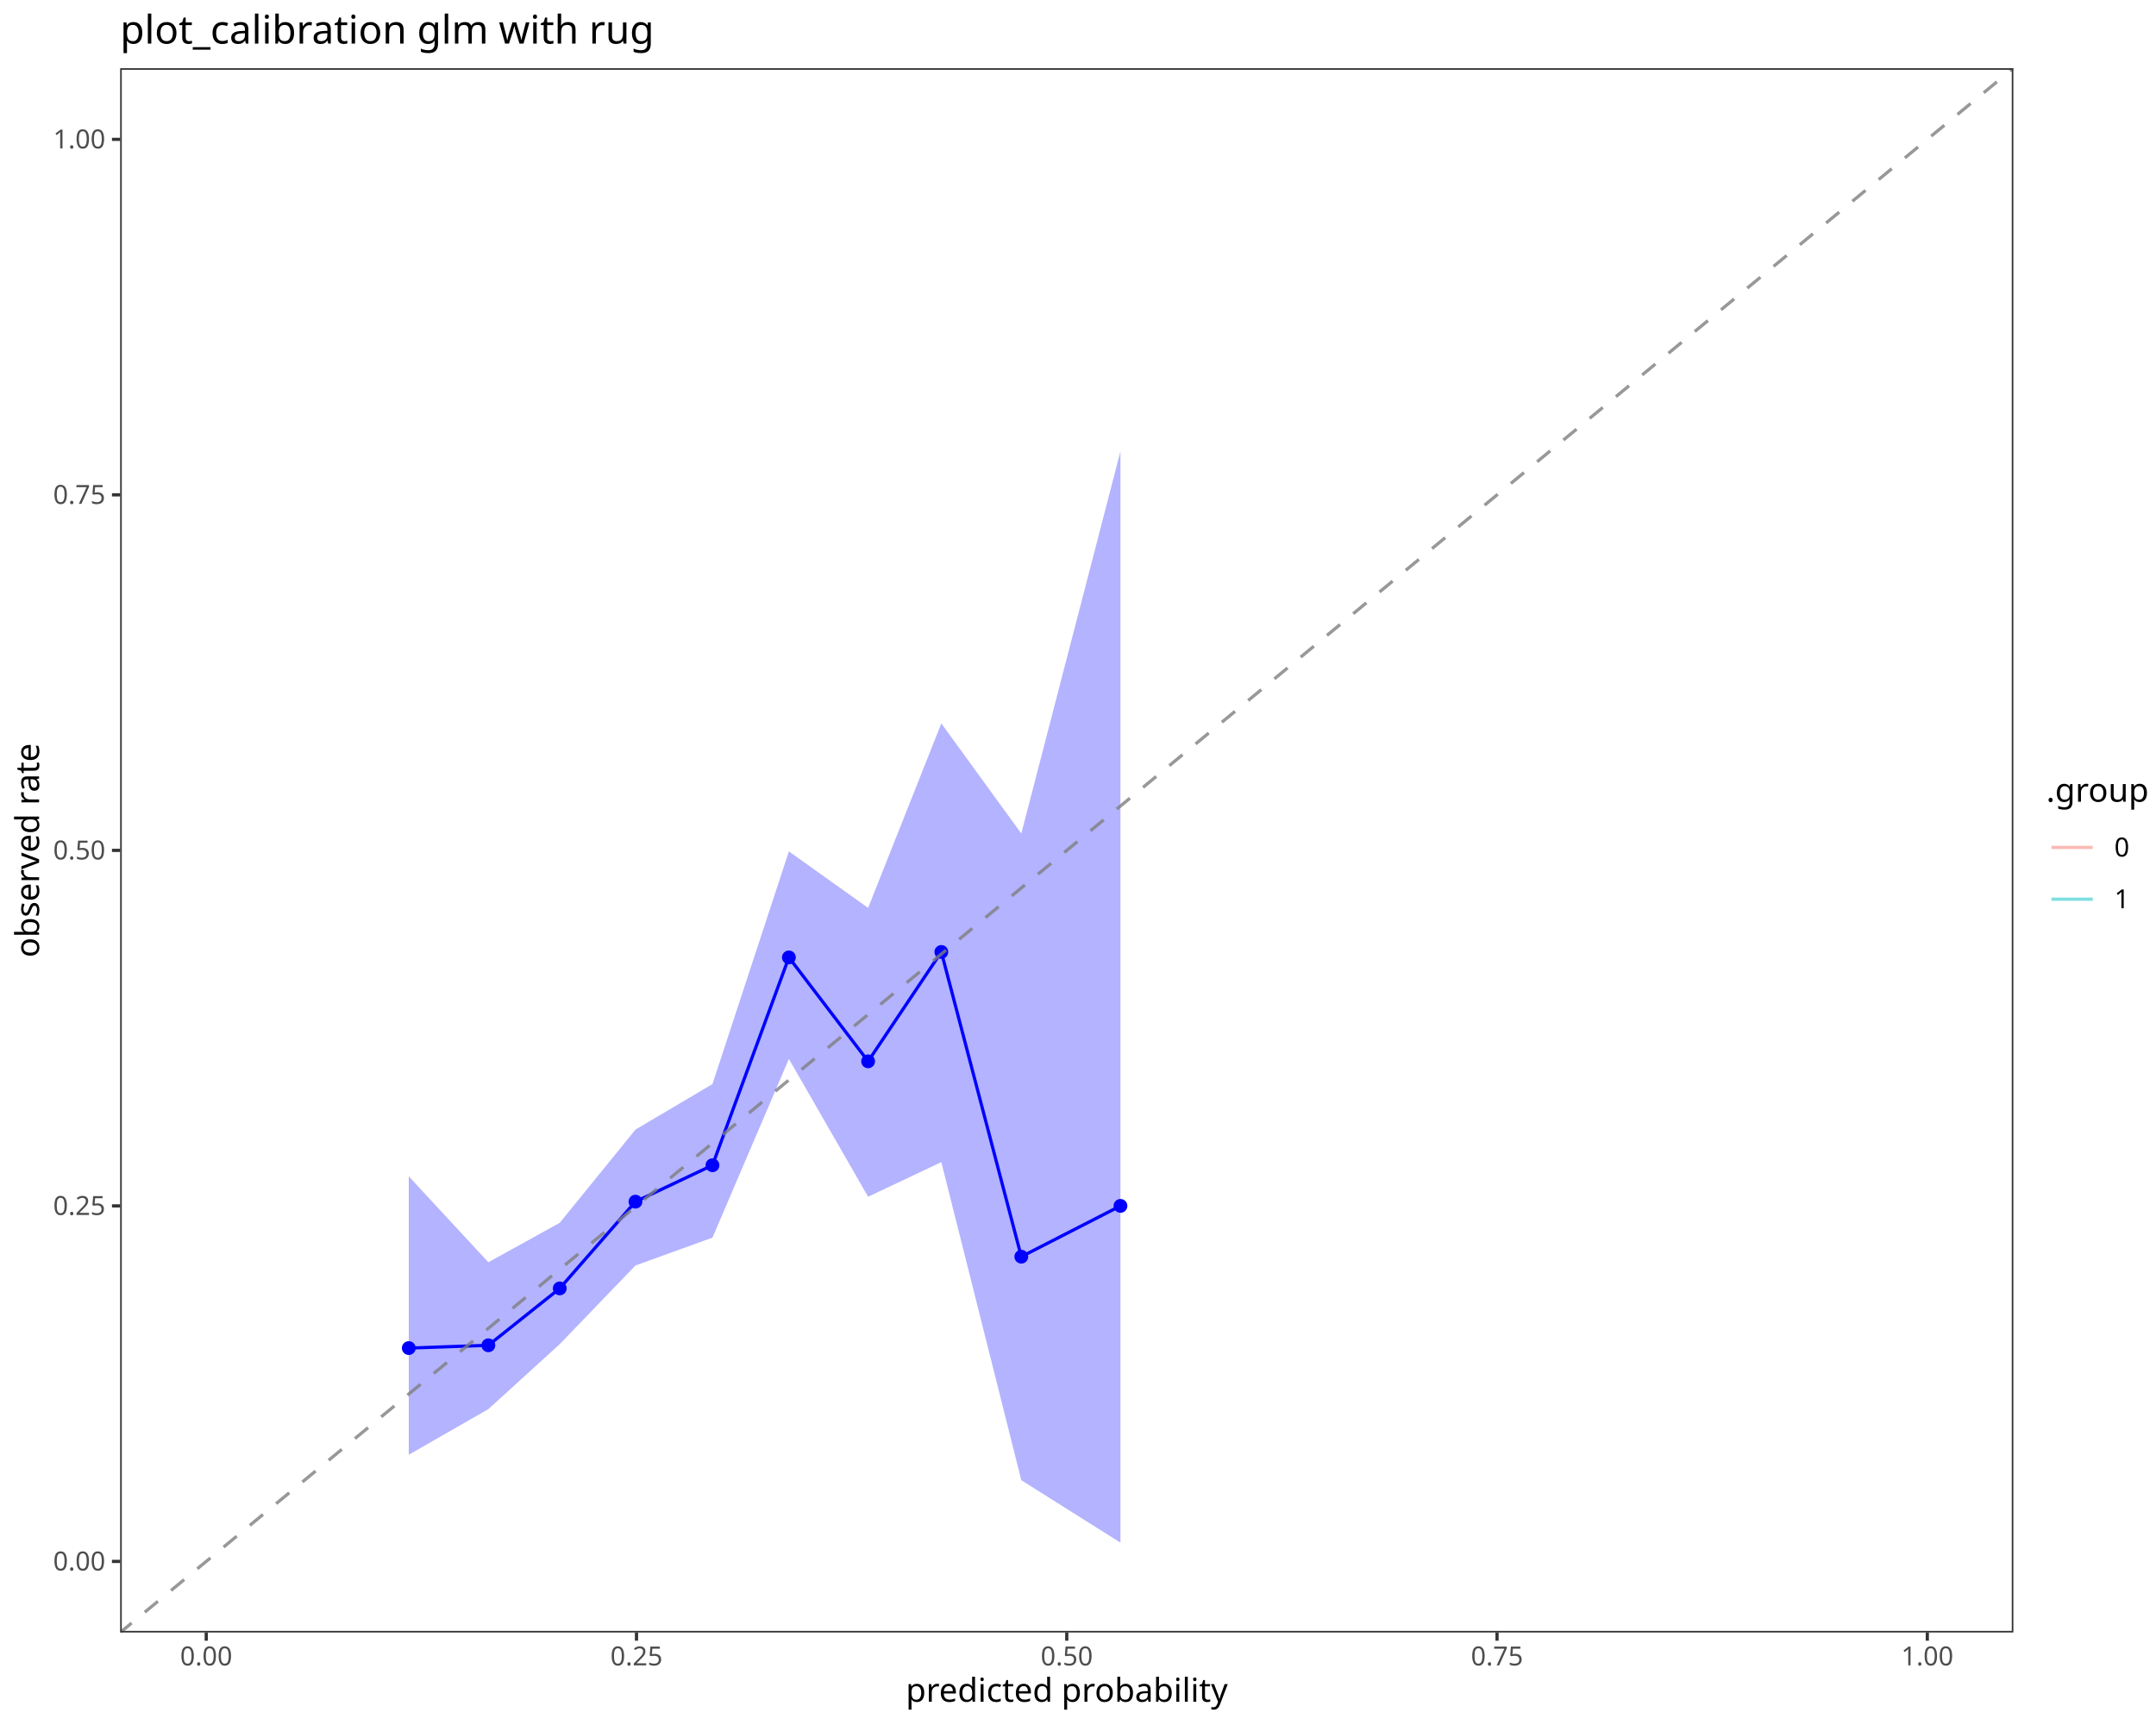
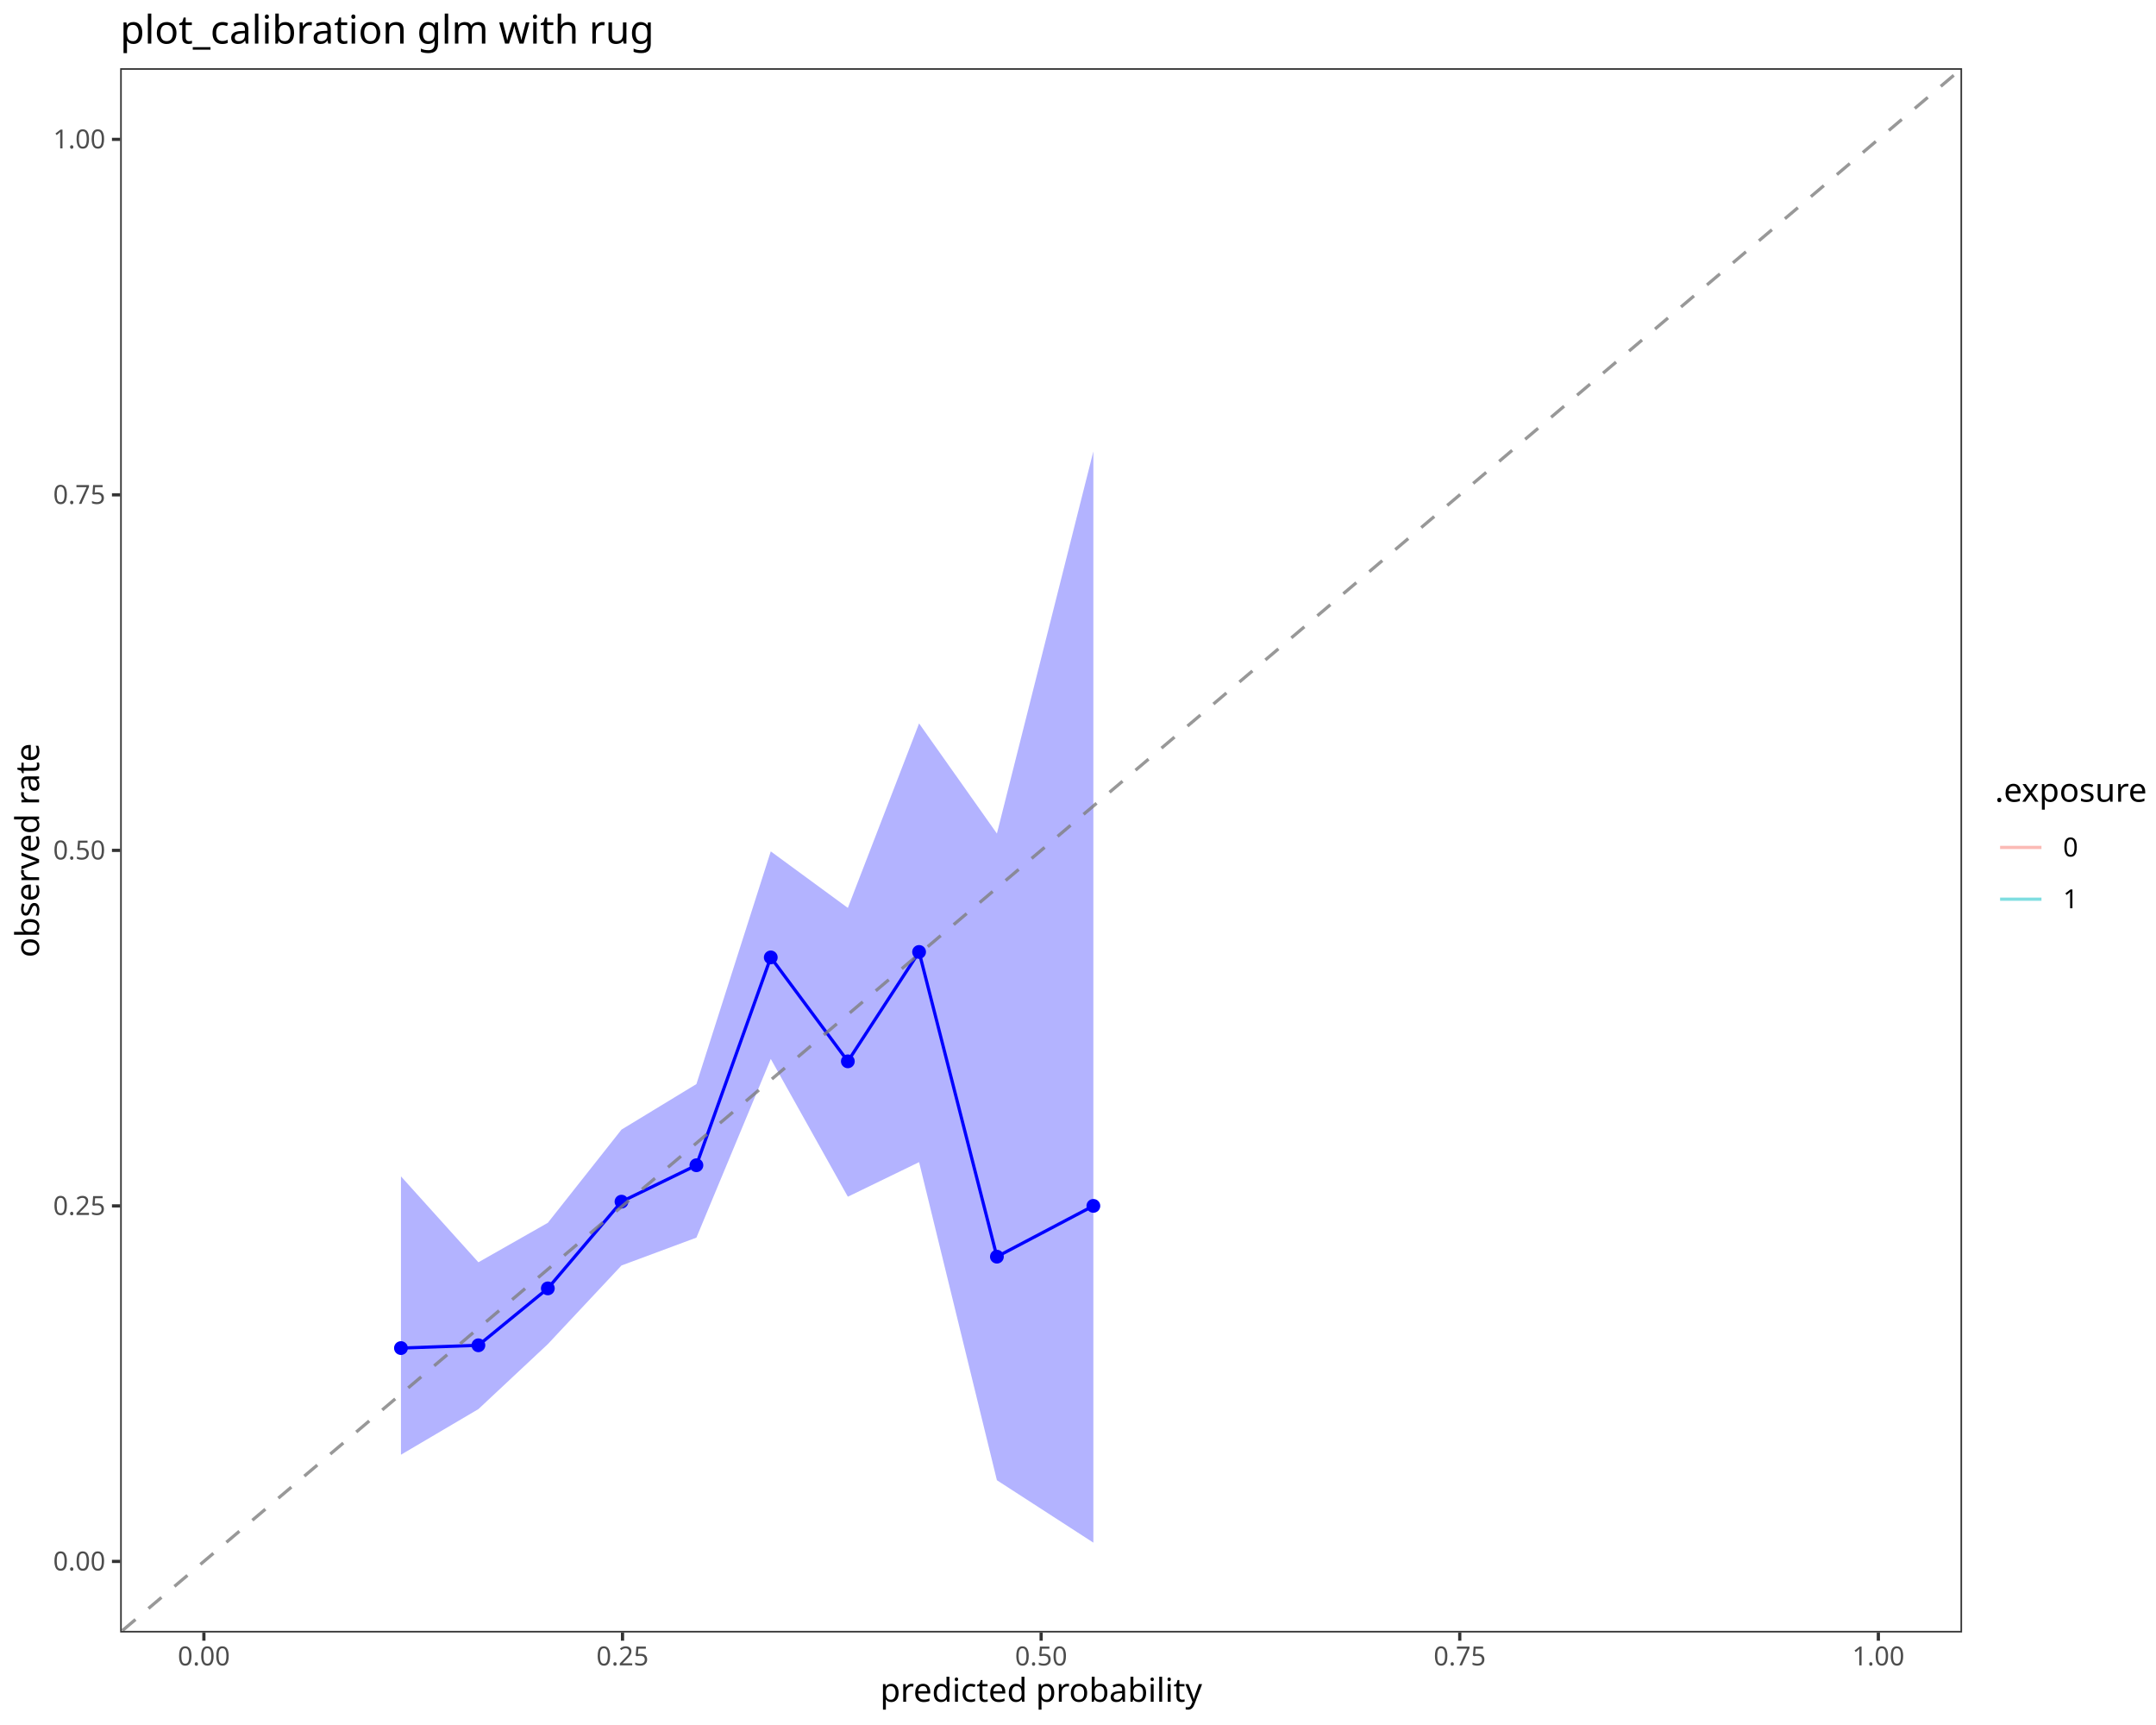
<svg xmlns="http://www.w3.org/2000/svg" class="svglite" data-engine-version="2.0" width="720.00pt" height="576.00pt" viewBox="0 0 720.00 576.00">
  <defs>
    <style type="text/css">
    .svglite line, .svglite polyline, .svglite polygon, .svglite path, .svglite rect, .svglite circle {
      fill: none;
      stroke: #000000;
      stroke-linecap: round;
      stroke-linejoin: round;
      stroke-miterlimit: 10.00;
    }
  </style>
  </defs>
  <rect width="100%" height="100%" style="stroke: none; fill: #FFFFFF;" />
  <defs>
    <clipPath id="cpMC4wMHw3MjAuMDB8MC4wMHw1NzYuMDA=">
      <rect x="0.00" y="0.00" width="720.00" height="576.00" />
    </clipPath>
  </defs>
  <g clip-path="url(#cpMC4wMHw3MjAuMDB8MC4wMHw1NzYuMDA=)">
    <rect x="0.00" y="0.00" width="720.00" height="576.00" style="stroke-width: 1.07; stroke: #FFFFFF; fill: #FFFFFF;" />
  </g>
  <defs>
-     <clipPath id="cpNDAuMTN8NjcyLjM3fDIyLjc4fDU0NS4xMQ==">
-       <rect x="40.13" y="22.78" width="632.24" height="522.33" />
+     <clipPath id="cpNDAuMTN8NjU1LjI0fDIyLjc4fDU0NS4xMQ==">
+       <rect x="40.13" y="22.78" width="615.11" height="522.33" />
    </clipPath>
  </defs>
-   <g clip-path="url(#cpNDAuMTN8NjcyLjM3fDIyLjc4fDU0NS4xMQ==)">
-     <rect x="40.13" y="22.78" width="632.24" height="522.33" style="stroke-width: 1.07; stroke: none; fill: #FFFFFF;" />
-     <polygon points="136.51,392.80 163.09,421.49 186.93,408.31 212.21,377.19 237.93,361.98 263.45,284.29 289.91,303.16 314.36,241.56 341.07,278.33 374.18,150.72 374.18,515.11 341.07,494.27 314.36,388.05 289.91,399.60 263.45,353.59 237.93,413.26 212.21,422.56 186.93,448.82 163.09,470.52 136.51,485.75 " style="stroke-width: 0.00; stroke: none; stroke-linecap: butt; fill: #0000FF; fill-opacity: 0.30;" />
-     <polyline points="136.51,392.80 163.09,421.49 186.93,408.31 212.21,377.19 237.93,361.98 263.45,284.29 289.91,303.16 314.36,241.56 341.07,278.33 374.18,150.72 " style="stroke-width: 1.07; stroke: none; stroke-linecap: butt;" />
-     <polyline points="374.18,515.11 341.07,494.27 314.36,388.05 289.91,399.60 263.45,353.59 237.93,413.26 212.21,422.56 186.93,448.82 163.09,470.52 136.51,485.75 " style="stroke-width: 1.07; stroke: none; stroke-linecap: butt;" />
-     <polyline points="136.51,450.14 163.09,449.21 186.93,430.21 212.21,401.25 237.93,389.09 263.45,319.69 289.91,354.39 314.36,317.87 341.07,419.62 374.18,402.66 " style="stroke-width: 1.07; stroke: #0000FF; stroke-linecap: butt;" />
-     <circle cx="136.51" cy="450.14" r="1.95" style="stroke-width: 0.71; stroke: #0000FF; fill: #0000FF;" />
-     <circle cx="163.09" cy="449.21" r="1.95" style="stroke-width: 0.71; stroke: #0000FF; fill: #0000FF;" />
-     <circle cx="186.93" cy="430.21" r="1.95" style="stroke-width: 0.71; stroke: #0000FF; fill: #0000FF;" />
-     <circle cx="212.21" cy="401.25" r="1.95" style="stroke-width: 0.71; stroke: #0000FF; fill: #0000FF;" />
-     <circle cx="237.93" cy="389.09" r="1.95" style="stroke-width: 0.71; stroke: #0000FF; fill: #0000FF;" />
-     <circle cx="263.45" cy="319.69" r="1.95" style="stroke-width: 0.71; stroke: #0000FF; fill: #0000FF;" />
-     <circle cx="289.91" cy="354.39" r="1.95" style="stroke-width: 0.71; stroke: #0000FF; fill: #0000FF;" />
-     <circle cx="314.36" cy="317.87" r="1.95" style="stroke-width: 0.71; stroke: #0000FF; fill: #0000FF;" />
-     <circle cx="341.07" cy="419.62" r="1.95" style="stroke-width: 0.71; stroke: #0000FF; fill: #0000FF;" />
-     <circle cx="374.18" cy="402.66" r="1.95" style="stroke-width: 0.71; stroke: #0000FF; fill: #0000FF;" />
-     <line x1="-592.10" y1="1067.44" x2="1304.61" y2="-499.55" style="stroke-width: 1.07; stroke: #7F7F7F; stroke-opacity: 0.80; stroke-dasharray: 5.69,5.69; stroke-linecap: butt;" />
-     <rect x="40.13" y="22.78" width="632.24" height="522.33" style="stroke-width: 1.07; stroke: #333333;" />
+   <g clip-path="url(#cpNDAuMTN8NjU1LjI0fDIyLjc4fDU0NS4xMQ==)">
+     <rect x="40.13" y="22.78" width="615.11" height="522.33" style="stroke-width: 1.07; stroke: none; fill: #FFFFFF;" />
+     <polygon points="133.90,392.80 159.76,421.49 182.95,408.31 207.55,377.19 232.57,361.98 257.40,284.29 283.14,303.16 306.93,241.56 332.92,278.33 365.13,150.72 365.13,515.11 332.92,494.27 306.93,388.05 283.14,399.60 257.40,353.59 232.57,413.26 207.55,422.56 182.95,448.82 159.76,470.52 133.90,485.75 " style="stroke-width: 0.00; stroke: none; stroke-linecap: butt; fill: #0000FF; fill-opacity: 0.30;" />
+     <polyline points="133.90,392.80 159.76,421.49 182.95,408.31 207.55,377.19 232.57,361.98 257.40,284.29 283.14,303.16 306.93,241.56 332.92,278.33 365.13,150.72 " style="stroke-width: 1.07; stroke: none; stroke-linecap: butt;" />
+     <polyline points="365.13,515.11 332.92,494.27 306.93,388.05 283.14,399.60 257.40,353.59 232.57,413.26 207.55,422.56 182.95,448.82 159.76,470.52 133.90,485.75 " style="stroke-width: 1.07; stroke: none; stroke-linecap: butt;" />
+     <polyline points="133.90,450.14 159.76,449.21 182.95,430.21 207.55,401.25 232.57,389.09 257.40,319.69 283.14,354.39 306.93,317.87 332.92,419.62 365.13,402.66 " style="stroke-width: 1.07; stroke: #0000FF; stroke-linecap: butt;" />
+     <circle cx="133.90" cy="450.14" r="1.95" style="stroke-width: 0.71; stroke: #0000FF; fill: #0000FF;" />
+     <circle cx="159.76" cy="449.21" r="1.95" style="stroke-width: 0.71; stroke: #0000FF; fill: #0000FF;" />
+     <circle cx="182.95" cy="430.21" r="1.95" style="stroke-width: 0.71; stroke: #0000FF; fill: #0000FF;" />
+     <circle cx="207.55" cy="401.25" r="1.95" style="stroke-width: 0.71; stroke: #0000FF; fill: #0000FF;" />
+     <circle cx="232.57" cy="389.09" r="1.95" style="stroke-width: 0.71; stroke: #0000FF; fill: #0000FF;" />
+     <circle cx="257.40" cy="319.69" r="1.95" style="stroke-width: 0.71; stroke: #0000FF; fill: #0000FF;" />
+     <circle cx="283.14" cy="354.39" r="1.95" style="stroke-width: 0.71; stroke: #0000FF; fill: #0000FF;" />
+     <circle cx="306.93" cy="317.87" r="1.95" style="stroke-width: 0.71; stroke: #0000FF; fill: #0000FF;" />
+     <circle cx="332.92" cy="419.62" r="1.95" style="stroke-width: 0.71; stroke: #0000FF; fill: #0000FF;" />
+     <circle cx="365.13" cy="402.66" r="1.95" style="stroke-width: 0.71; stroke: #0000FF; fill: #0000FF;" />
+     <line x1="-574.98" y1="1067.44" x2="1270.35" y2="-499.55" style="stroke-width: 1.07; stroke: #7F7F7F; stroke-opacity: 0.80; stroke-dasharray: 5.69,5.69; stroke-linecap: butt;" />
+     <rect x="40.13" y="22.78" width="615.11" height="522.33" style="stroke-width: 1.07; stroke: #333333;" />
  </g>
  <g clip-path="url(#cpMC4wMHw3MjAuMDB8MC4wMHw1NzYuMDA=)">
    <text x="35.20" y="524.40" text-anchor="end" style="font-size: 8.80px; fill: #4D4D4D; font-family: sans;" textLength="17.13px" lengthAdjust="spacingAndGlyphs">0.00</text>
    <text x="35.20" y="405.69" text-anchor="end" style="font-size: 8.80px; fill: #4D4D4D; font-family: sans;" textLength="17.13px" lengthAdjust="spacingAndGlyphs">0.25</text>
    <text x="35.20" y="286.98" text-anchor="end" style="font-size: 8.80px; fill: #4D4D4D; font-family: sans;" textLength="17.13px" lengthAdjust="spacingAndGlyphs">0.50</text>
    <text x="35.20" y="168.26" text-anchor="end" style="font-size: 8.80px; fill: #4D4D4D; font-family: sans;" textLength="17.13px" lengthAdjust="spacingAndGlyphs">0.75</text>
    <text x="35.20" y="49.55" text-anchor="end" style="font-size: 8.80px; fill: #4D4D4D; font-family: sans;" textLength="17.13px" lengthAdjust="spacingAndGlyphs">1.00</text>
    <polyline points="37.39,521.37 40.13,521.37 " style="stroke-width: 1.07; stroke: #333333; stroke-linecap: butt;" />
    <polyline points="37.39,402.66 40.13,402.66 " style="stroke-width: 1.07; stroke: #333333; stroke-linecap: butt;" />
    <polyline points="37.39,283.95 40.13,283.95 " style="stroke-width: 1.07; stroke: #333333; stroke-linecap: butt;" />
    <polyline points="37.39,165.24 40.13,165.24 " style="stroke-width: 1.07; stroke: #333333; stroke-linecap: butt;" />
    <polyline points="37.39,46.53 40.13,46.53 " style="stroke-width: 1.07; stroke: #333333; stroke-linecap: butt;" />
-     <polyline points="68.87,547.85 68.87,545.11 " style="stroke-width: 1.07; stroke: #333333; stroke-linecap: butt;" />
-     <polyline points="212.56,547.85 212.56,545.11 " style="stroke-width: 1.07; stroke: #333333; stroke-linecap: butt;" />
-     <polyline points="356.25,547.85 356.25,545.11 " style="stroke-width: 1.07; stroke: #333333; stroke-linecap: butt;" />
-     <polyline points="499.94,547.85 499.94,545.11 " style="stroke-width: 1.07; stroke: #333333; stroke-linecap: butt;" />
-     <polyline points="643.63,547.85 643.63,545.11 " style="stroke-width: 1.07; stroke: #333333; stroke-linecap: butt;" />
-     <text x="68.87" y="556.10" text-anchor="middle" style="font-size: 8.80px; fill: #4D4D4D; font-family: sans;" textLength="17.13px" lengthAdjust="spacingAndGlyphs">0.00</text>
-     <text x="212.56" y="556.10" text-anchor="middle" style="font-size: 8.80px; fill: #4D4D4D; font-family: sans;" textLength="17.13px" lengthAdjust="spacingAndGlyphs">0.25</text>
-     <text x="356.25" y="556.10" text-anchor="middle" style="font-size: 8.80px; fill: #4D4D4D; font-family: sans;" textLength="17.13px" lengthAdjust="spacingAndGlyphs">0.50</text>
-     <text x="499.94" y="556.10" text-anchor="middle" style="font-size: 8.80px; fill: #4D4D4D; font-family: sans;" textLength="17.13px" lengthAdjust="spacingAndGlyphs">0.75</text>
-     <text x="643.63" y="556.10" text-anchor="middle" style="font-size: 8.80px; fill: #4D4D4D; font-family: sans;" textLength="17.13px" lengthAdjust="spacingAndGlyphs">1.00</text>
-     <text x="356.25" y="568.24" text-anchor="middle" style="font-size: 11.00px; font-family: sans;" textLength="98.45px" lengthAdjust="spacingAndGlyphs">predicted probability</text>
+     <polyline points="68.09,547.85 68.09,545.11 " style="stroke-width: 1.07; stroke: #333333; stroke-linecap: butt;" />
+     <polyline points="207.89,547.85 207.89,545.11 " style="stroke-width: 1.07; stroke: #333333; stroke-linecap: butt;" />
+     <polyline points="347.69,547.85 347.69,545.11 " style="stroke-width: 1.07; stroke: #333333; stroke-linecap: butt;" />
+     <polyline points="487.49,547.85 487.49,545.11 " style="stroke-width: 1.07; stroke: #333333; stroke-linecap: butt;" />
+     <polyline points="627.28,547.85 627.28,545.11 " style="stroke-width: 1.07; stroke: #333333; stroke-linecap: butt;" />
+     <text x="68.09" y="556.10" text-anchor="middle" style="font-size: 8.80px; fill: #4D4D4D; font-family: sans;" textLength="17.13px" lengthAdjust="spacingAndGlyphs">0.00</text>
+     <text x="207.89" y="556.10" text-anchor="middle" style="font-size: 8.80px; fill: #4D4D4D; font-family: sans;" textLength="17.13px" lengthAdjust="spacingAndGlyphs">0.25</text>
+     <text x="347.69" y="556.10" text-anchor="middle" style="font-size: 8.80px; fill: #4D4D4D; font-family: sans;" textLength="17.13px" lengthAdjust="spacingAndGlyphs">0.50</text>
+     <text x="487.49" y="556.10" text-anchor="middle" style="font-size: 8.80px; fill: #4D4D4D; font-family: sans;" textLength="17.13px" lengthAdjust="spacingAndGlyphs">0.75</text>
+     <text x="627.28" y="556.10" text-anchor="middle" style="font-size: 8.80px; fill: #4D4D4D; font-family: sans;" textLength="17.13px" lengthAdjust="spacingAndGlyphs">1.00</text>
+     <text x="347.69" y="568.24" text-anchor="middle" style="font-size: 11.00px; font-family: sans;" textLength="98.45px" lengthAdjust="spacingAndGlyphs">predicted probability</text>
    <text transform="translate(13.05,283.95) rotate(-90)" text-anchor="middle" style="font-size: 11.00px; font-family: sans;" textLength="67.27px" lengthAdjust="spacingAndGlyphs">observed rate</text>
-     <rect x="683.33" y="259.00" width="31.19" height="49.89" style="stroke-width: 1.07; stroke: none; fill: #FFFFFF;" />
-     <text x="683.33" y="267.71" style="font-size: 11.00px; font-family: sans;" textLength="31.19px" lengthAdjust="spacingAndGlyphs">.group</text>
-     <rect x="683.33" y="274.33" width="17.28" height="17.28" style="stroke-width: 1.07; stroke: none; fill: #FFFFFF;" />
-     <line x1="685.06" y1="282.97" x2="698.88" y2="282.97" style="stroke-width: 1.07; stroke: #F8766D; stroke-opacity: 0.50; stroke-linecap: butt;" />
-     <rect x="683.33" y="291.61" width="17.28" height="17.28" style="stroke-width: 1.07; stroke: none; fill: #FFFFFF;" />
-     <line x1="685.06" y1="300.25" x2="698.88" y2="300.25" style="stroke-width: 1.07; stroke: #00BFC4; stroke-opacity: 0.50; stroke-linecap: butt;" />
-     <text x="706.09" y="286.00" style="font-size: 8.80px; font-family: sans;" textLength="4.89px" lengthAdjust="spacingAndGlyphs">0</text>
-     <text x="706.09" y="303.28" style="font-size: 8.80px; font-family: sans;" textLength="4.89px" lengthAdjust="spacingAndGlyphs">1</text>
+     <rect x="666.20" y="259.00" width="48.32" height="49.89" style="stroke-width: 1.07; stroke: none; fill: #FFFFFF;" />
+     <text x="666.20" y="267.71" style="font-size: 11.00px; font-family: sans;" textLength="48.32px" lengthAdjust="spacingAndGlyphs">.exposure</text>
+     <rect x="666.20" y="274.33" width="17.28" height="17.28" style="stroke-width: 1.07; stroke: none; fill: #FFFFFF;" />
+     <line x1="667.93" y1="282.97" x2="681.75" y2="282.97" style="stroke-width: 1.07; stroke: #F8766D; stroke-opacity: 0.50; stroke-linecap: butt;" />
+     <rect x="666.20" y="291.61" width="17.28" height="17.28" style="stroke-width: 1.07; stroke: none; fill: #FFFFFF;" />
+     <line x1="667.93" y1="300.25" x2="681.75" y2="300.25" style="stroke-width: 1.07; stroke: #00BFC4; stroke-opacity: 0.50; stroke-linecap: butt;" />
+     <text x="688.96" y="286.00" style="font-size: 8.80px; font-family: sans;" textLength="4.89px" lengthAdjust="spacingAndGlyphs">0</text>
+     <text x="688.96" y="303.28" style="font-size: 8.80px; font-family: sans;" textLength="4.89px" lengthAdjust="spacingAndGlyphs">1</text>
    <text x="40.13" y="14.56" style="font-size: 13.20px; font-family: sans;" textLength="163.62px" lengthAdjust="spacingAndGlyphs">plot_calibration glm with rug</text>
  </g>
</svg>
